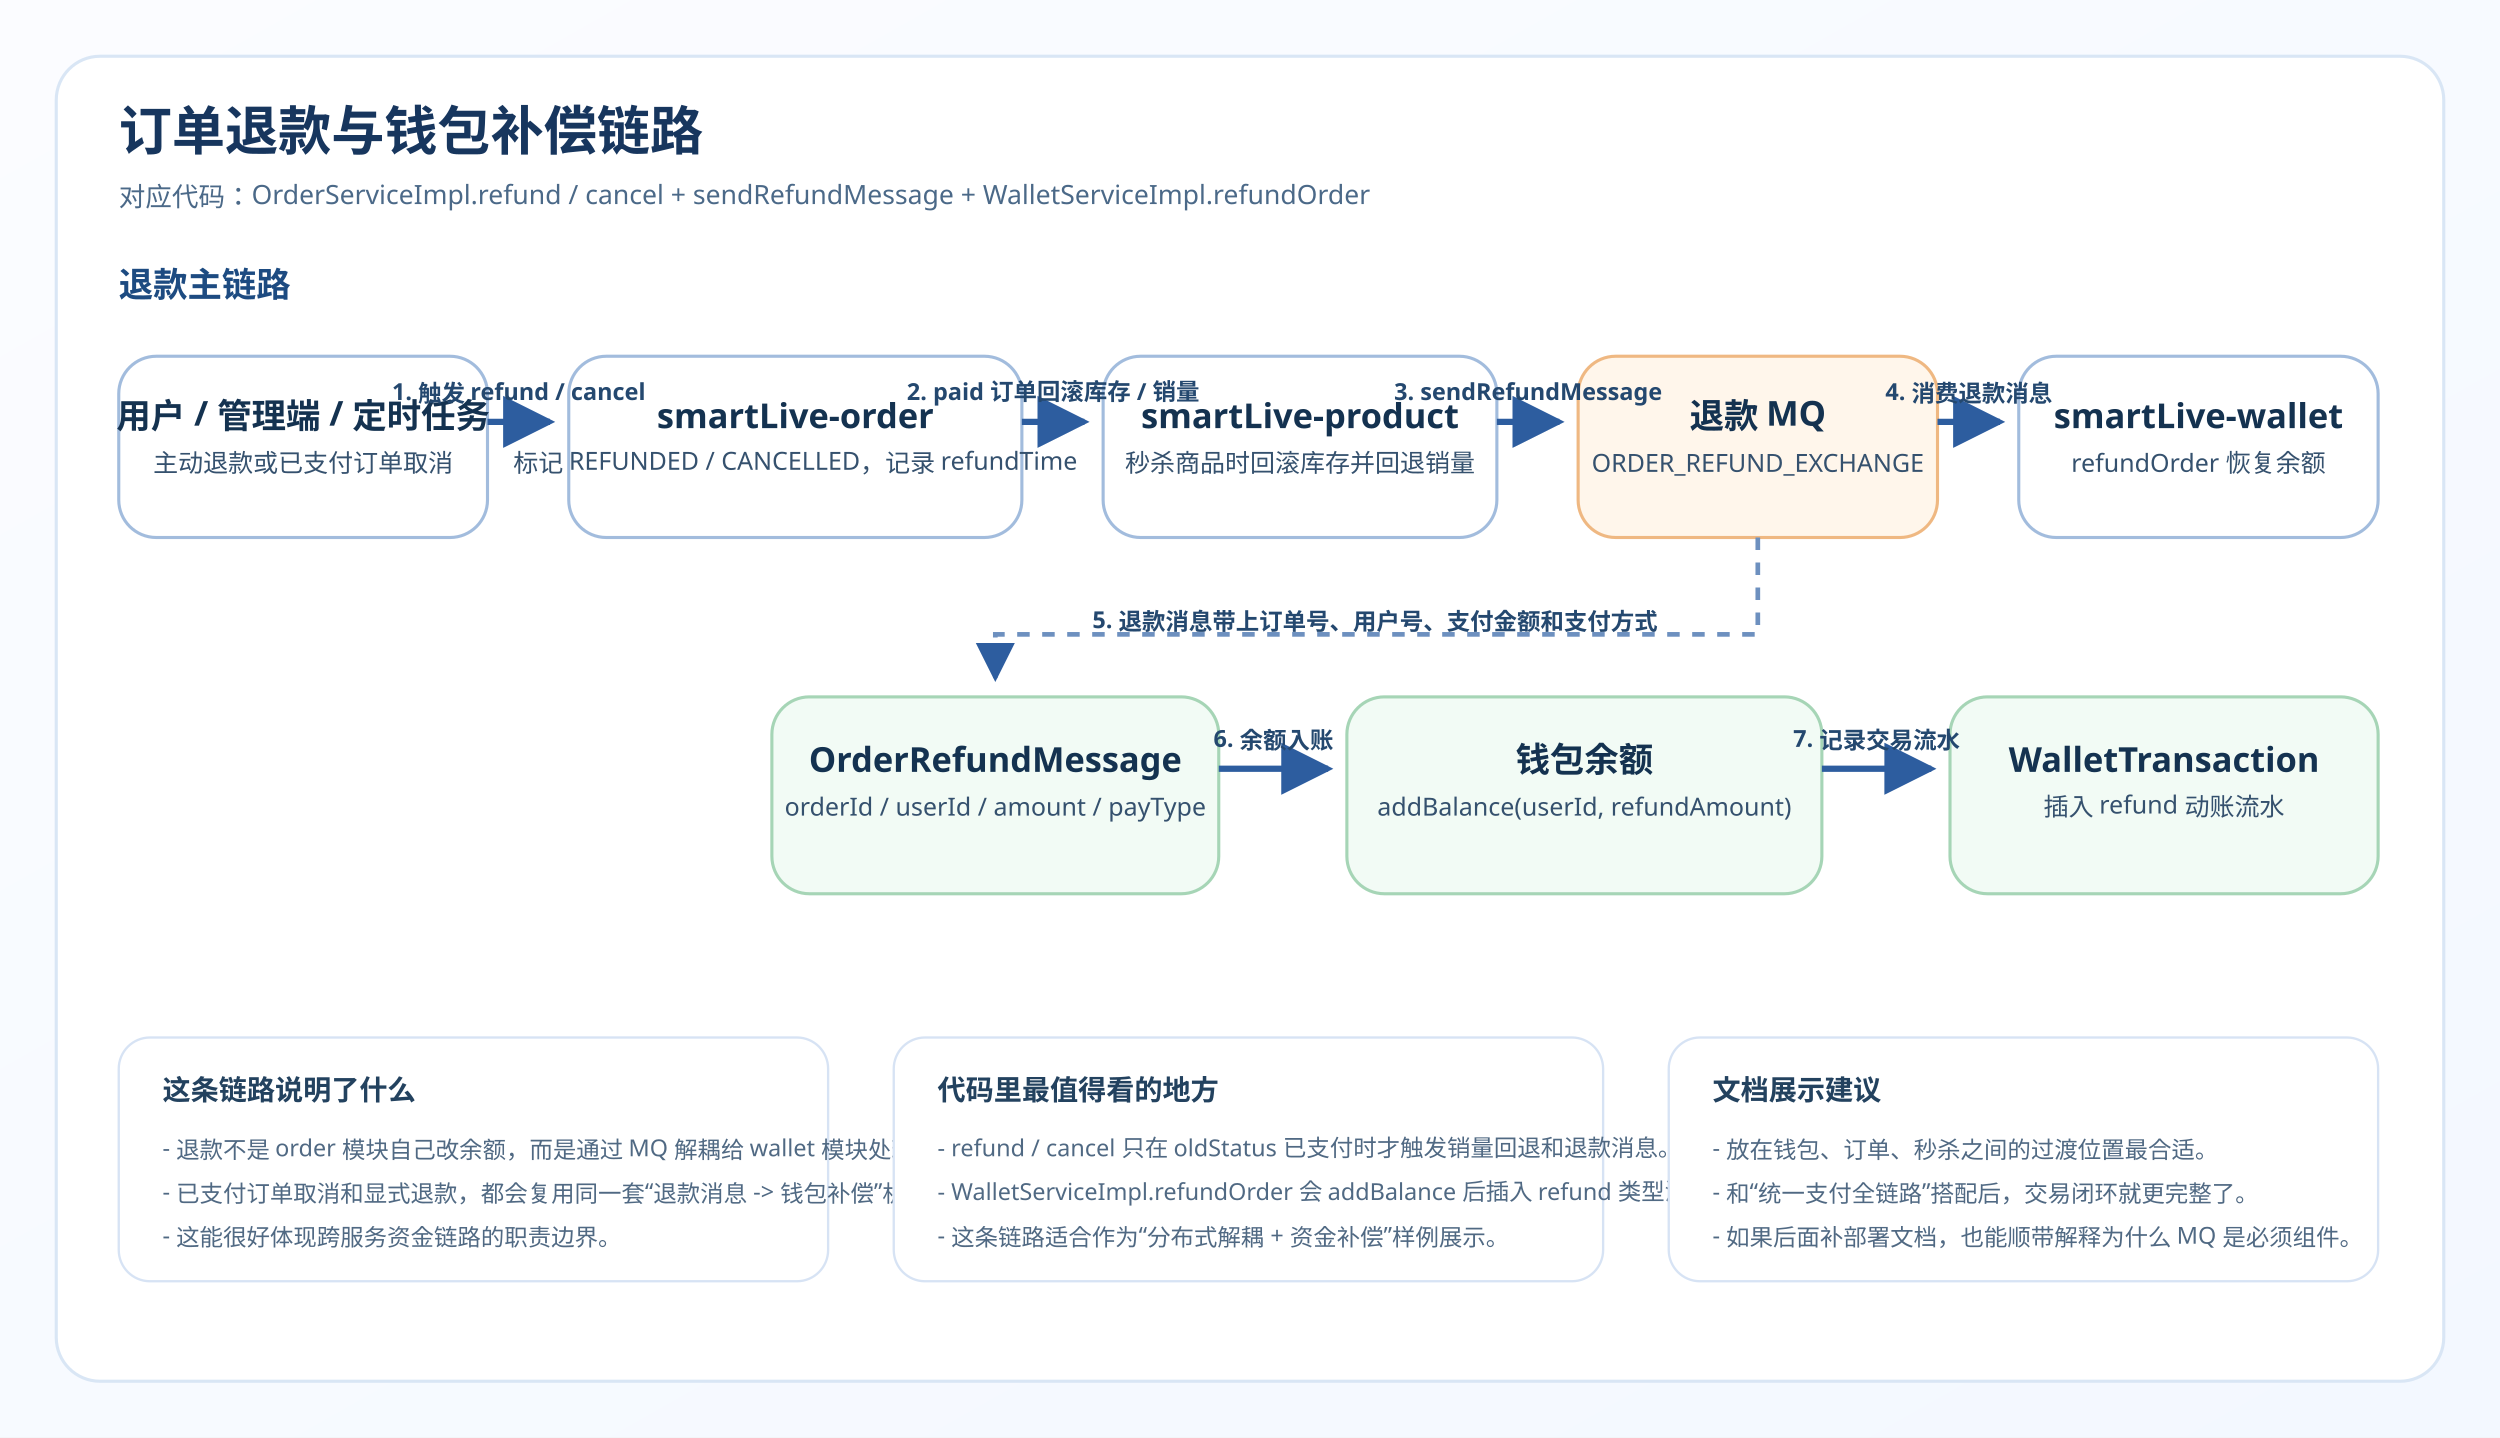
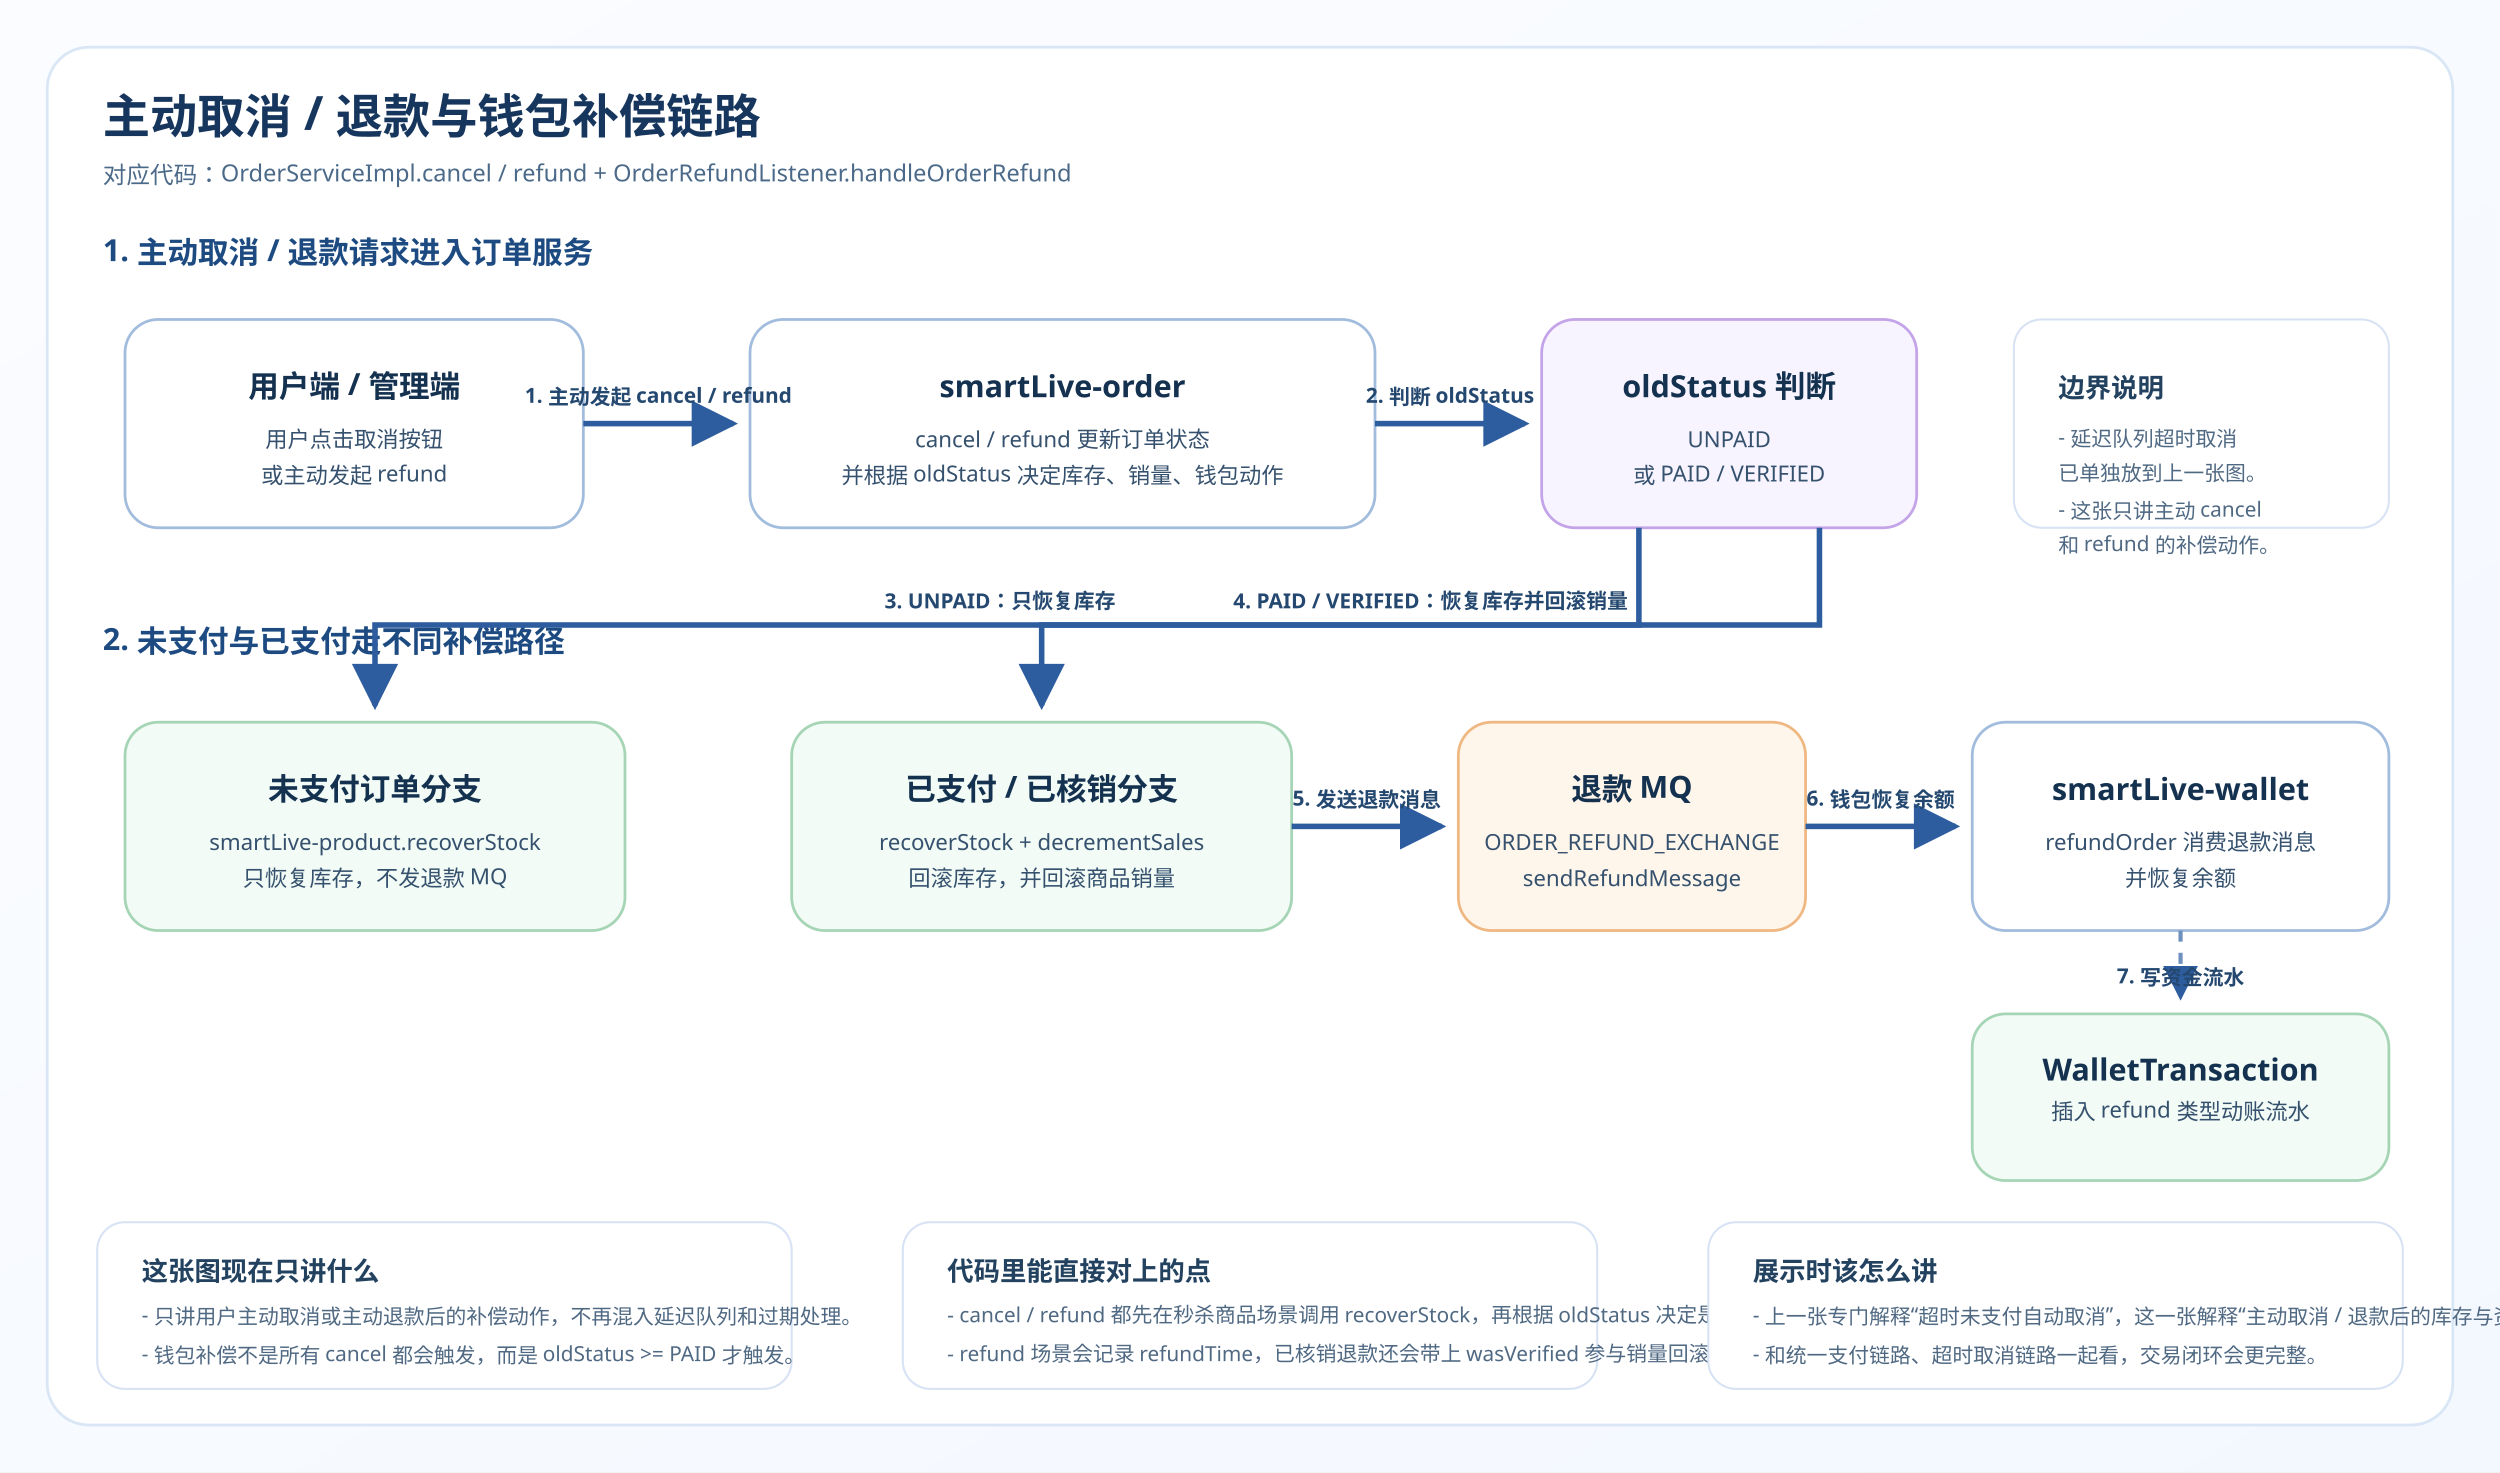
- <svg xmlns="http://www.w3.org/2000/svg" width="1600" height="920" viewBox="0 0 1600 920" role="img" aria-labelledby="title desc">
+ <svg xmlns="http://www.w3.org/2000/svg" width="1800" height="1060" viewBox="0 0 1800 1060" role="img" aria-labelledby="title desc">
  <defs>
    <linearGradient id="bg" x1="0" y1="0" x2="1" y2="1">
      <stop offset="0%" stop-color="#fbfcff" />
      <stop offset="100%" stop-color="#f3f8ff" />
    </linearGradient>
    <marker id="arrow" viewBox="0 0 12 12" refX="10" refY="6" markerWidth="10" markerHeight="10" orient="auto-start-reverse">
      <path d="M1,1 L11,6 L1,11 Z" fill="#2d5d9f" />
    </marker>
    <style>
      .title { font: 700 34px 'Microsoft YaHei', 'PingFang SC', sans-serif; fill: #17365e; }
      .subtitle { font: 500 17px 'Microsoft YaHei', 'PingFang SC', sans-serif; fill: #4b6988; }
      .section { font: 700 22px 'Microsoft YaHei', 'PingFang SC', sans-serif; fill: #1d4b81; }
      .node-title { font: 700 22px 'Microsoft YaHei', 'PingFang SC', sans-serif; fill: #143250; }
      .node-text { font: 500 16px 'Microsoft YaHei', 'PingFang SC', sans-serif; fill: #35516e; }
-       .label { font: 600 15px 'Microsoft YaHei', 'PingFang SC', sans-serif; fill: #24486f; }
-       .note-title { font: 700 18px 'Microsoft YaHei', 'PingFang SC', sans-serif; fill: #23425f; }
+       .step { font: 600 15px 'Microsoft YaHei', 'PingFang SC', sans-serif; fill: #24486f; }
+       .note-title { font: 700 19px 'Microsoft YaHei', 'PingFang SC', sans-serif; fill: #23425f; }
      .note-text { font: 500 15px 'Microsoft YaHei', 'PingFang SC', sans-serif; fill: #506983; }
      .node { fill: #ffffff; stroke: #a2bcdd; stroke-width: 2; rx: 24; }
      .mq { fill: #fff6eb; stroke: #efb882; stroke-width: 2; rx: 24; }
      .store { fill: #f2fbf5; stroke: #a6d5b6; stroke-width: 2; rx: 24; }
+       .decision { fill: #f8f4ff; stroke: #c4a4e8; stroke-width: 2; rx: 24; }
      .note { fill: #ffffff; stroke: #d7e3f4; stroke-width: 1.5; rx: 20; }
      .line { stroke: #2d5d9f; stroke-width: 4; fill: none; marker-end: url(#arrow); }
      .dash { stroke: #6d90bf; stroke-width: 3; stroke-dasharray: 8 8; fill: none; marker-end: url(#arrow); }
    </style>
  </defs>
-   <rect width="1600" height="920" fill="url(#bg)" />
-   <rect x="36" y="36" width="1528" height="848" rx="28" fill="#ffffff" stroke="#d9e6f5" stroke-width="2" />
-   <text class="title" x="76" y="96">订单退款与钱包补偿链路</text>
-   <text class="subtitle" x="76" y="132">对应代码：OrderServiceImpl.refund / cancel + sendRefundMessage + WalletServiceImpl.refundOrder</text>
-   <text class="section" x="76" y="190">退款主链路</text>
-   <rect class="node" x="76" y="228" width="236" height="116" />
-   <text class="node-title" x="194" y="274" text-anchor="middle">用户 / 管理端 / 定时任务</text>
-   <text class="node-text" x="194" y="302" text-anchor="middle">主动退款或已支付订单取消</text>
-   <rect class="node" x="364" y="228" width="290" height="116" />
-   <text class="node-title" x="509" y="274" text-anchor="middle">smartLive-order</text>
-   <text class="node-text" x="509" y="302" text-anchor="middle">标记 REFUNDED / CANCELLED，记录 refundTime</text>
-   <rect class="node" x="706" y="228" width="252" height="116" />
-   <text class="node-title" x="832" y="274" text-anchor="middle">smartLive-product</text>
-   <text class="node-text" x="832" y="302" text-anchor="middle">秒杀商品时回滚库存并回退销量</text>
-   <rect class="mq" x="1010" y="228" width="230" height="116" />
-   <text class="node-title" x="1125" y="274" text-anchor="middle">退款 MQ</text>
-   <text class="node-text" x="1125" y="302" text-anchor="middle">ORDER_REFUND_EXCHANGE</text>
-   <rect class="node" x="1292" y="228" width="230" height="116" />
-   <text class="node-title" x="1407" y="274" text-anchor="middle">smartLive-wallet</text>
-   <text class="node-text" x="1407" y="302" text-anchor="middle">refundOrder 恢复余额</text>
-   <path class="line" d="M312 270 H352" />
-   <text class="label" x="332" y="256" text-anchor="middle">1. 触发 refund / cancel</text>
-   <path class="line" d="M654 270 H694" />
-   <text class="label" x="674" y="256" text-anchor="middle">2. paid 订单回滚库存 / 销量</text>
-   <path class="line" d="M958 270 H998" />
-   <text class="label" x="978" y="256" text-anchor="middle">3. sendRefundMessage</text>
-   <path class="line" d="M1240 270 H1280" />
-   <text class="label" x="1260" y="256" text-anchor="middle">4. 消费退款消息</text>
-   <rect class="store" x="494" y="446" width="286" height="126" />
-   <text class="node-title" x="637" y="494" text-anchor="middle">OrderRefundMessage</text>
-   <text class="node-text" x="637" y="522" text-anchor="middle">orderId / userId / amount / payType</text>
-   <rect class="store" x="862" y="446" width="304" height="126" />
-   <text class="node-title" x="1014" y="494" text-anchor="middle">钱包余额</text>
-   <text class="node-text" x="1014" y="522" text-anchor="middle">addBalance(userId, refundAmount)</text>
-   <rect class="store" x="1248" y="446" width="274" height="126" />
-   <text class="node-title" x="1385" y="494" text-anchor="middle">WalletTransaction</text>
-   <text class="node-text" x="1385" y="522" text-anchor="middle">插入 refund 动账流水</text>
-   <path class="dash" d="M1125 344 V406 H637 V434" />
-   <text class="label" x="880" y="402" text-anchor="middle">5. 退款消息带上订单号、用户号、支付金额和支付方式</text>
-   <path class="line" d="M780 492 H850" />
-   <text class="label" x="815" y="478" text-anchor="middle">6. 余额入账</text>
-   <path class="line" d="M1166 492 H1236" />
-   <text class="label" x="1201" y="478" text-anchor="middle">7. 记录交易流水</text>
-   <rect class="note" x="76" y="664" width="454" height="156" />
-   <text class="note-title" x="104" y="704">这条链路说明了什么</text>
-   <text class="note-text" x="104" y="740">- 退款不是 order 模块自己改余额，而是通过 MQ 解耦给 wallet 模块处理。</text>
-   <text class="note-text" x="104" y="768">- 已支付订单取消和显式退款，都会复用同一套“退款消息 -&gt; 钱包补偿”机制。</text>
-   <text class="note-text" x="104" y="796">- 这能很好体现跨服务资金链路的职责边界。</text>
-   <rect class="note" x="572" y="664" width="454" height="156" />
-   <text class="note-title" x="600" y="704">代码里最值得看的地方</text>
-   <text class="note-text" x="600" y="740">- refund / cancel 只在 oldStatus 已支付时才触发销量回退和退款消息。</text>
-   <text class="note-text" x="600" y="768">- WalletServiceImpl.refundOrder 会 addBalance 后插入 refund 类型流水。</text>
-   <text class="note-text" x="600" y="796">- 这条链路适合作为“分布式解耦 + 资金补偿”样例展示。</text>
-   <rect class="note" x="1068" y="664" width="454" height="156" />
-   <text class="note-title" x="1096" y="704">文档展示建议</text>
-   <text class="note-text" x="1096" y="740">- 放在钱包、订单、秒杀之间的过渡位置最合适。</text>
-   <text class="note-text" x="1096" y="768">- 和“统一支付全链路”搭配后，交易闭环就更完整了。</text>
-   <text class="note-text" x="1096" y="796">- 如果后面补部署文档，也能顺带解释为什么 MQ 是必须组件。</text>
+   <rect width="1800" height="1060" fill="url(#bg)" />
+   <rect x="34" y="34" width="1732" height="992" rx="30" fill="#ffffff" stroke="#d9e6f5" stroke-width="2" />
+   <text class="title" x="74" y="96">主动取消 / 退款与钱包补偿链路</text>
+   <text class="subtitle" x="74" y="132">对应代码：OrderServiceImpl.cancel / refund + OrderRefundListener.handleOrderRefund</text>
+   <text class="section" x="74" y="188">1. 主动取消 / 退款请求进入订单服务</text>
+   <rect class="node" x="90" y="230" width="330" height="150" />
+   <text class="node-title" x="255" y="286" text-anchor="middle">用户端 / 管理端</text>
+   <text class="node-text" x="255" y="322" text-anchor="middle">用户点击取消按钮</text>
+   <text class="node-text" x="255" y="348" text-anchor="middle">或主动发起 refund</text>
+   <rect class="node" x="540" y="230" width="450" height="150" />
+   <text class="node-title" x="765" y="286" text-anchor="middle">smartLive-order</text>
+   <text class="node-text" x="765" y="322" text-anchor="middle">cancel / refund 更新订单状态</text>
+   <text class="node-text" x="765" y="348" text-anchor="middle">并根据 oldStatus 决定库存、销量、钱包动作</text>
+   <rect class="decision" x="1110" y="230" width="270" height="150" />
+   <text class="node-title" x="1245" y="286" text-anchor="middle">oldStatus 判断</text>
+   <text class="node-text" x="1245" y="322" text-anchor="middle">UNPAID</text>
+   <text class="node-text" x="1245" y="348" text-anchor="middle">或 PAID / VERIFIED</text>
+   <rect class="note" x="1450" y="230" width="270" height="150" />
+   <text class="note-title" x="1482" y="286">边界说明</text>
+   <text class="note-text" x="1482" y="320">- 延迟队列超时取消</text>
+   <text class="note-text" x="1482" y="346">  已单独放到上一张图。</text>
+   <text class="note-text" x="1482" y="372">- 这张只讲主动 cancel</text>
+   <text class="note-text" x="1482" y="398">  和 refund 的补偿动作。</text>
+   <path class="line" d="M420 305 H528" />
+   <text class="step" x="474" y="290" text-anchor="middle">1. 主动发起 cancel / refund</text>
+   <path class="line" d="M990 305 H1098" />
+   <text class="step" x="1044" y="290" text-anchor="middle">2. 判断 oldStatus</text>
+   <text class="section" x="74" y="468">2. 未支付与已支付走不同补偿路径</text>
+   <rect class="store" x="90" y="520" width="360" height="150" />
+   <text class="node-title" x="270" y="576" text-anchor="middle">未支付订单分支</text>
+   <text class="node-text" x="270" y="612" text-anchor="middle">smartLive-product.recoverStock</text>
+   <text class="node-text" x="270" y="638" text-anchor="middle">只恢复库存，不发退款 MQ</text>
+   <rect class="store" x="570" y="520" width="360" height="150" />
+   <text class="node-title" x="750" y="576" text-anchor="middle">已支付 / 已核销分支</text>
+   <text class="node-text" x="750" y="612" text-anchor="middle">recoverStock + decrementSales</text>
+   <text class="node-text" x="750" y="638" text-anchor="middle">回滚库存，并回滚商品销量</text>
+   <rect class="mq" x="1050" y="520" width="250" height="150" />
+   <text class="node-title" x="1175" y="576" text-anchor="middle">退款 MQ</text>
+   <text class="node-text" x="1175" y="612" text-anchor="middle">ORDER_REFUND_EXCHANGE</text>
+   <text class="node-text" x="1175" y="638" text-anchor="middle">sendRefundMessage</text>
+   <rect class="node" x="1420" y="520" width="300" height="150" />
+   <text class="node-title" x="1570" y="576" text-anchor="middle">smartLive-wallet</text>
+   <text class="node-text" x="1570" y="612" text-anchor="middle">refundOrder 消费退款消息</text>
+   <text class="node-text" x="1570" y="638" text-anchor="middle">并恢复余额</text>
+   <rect class="store" x="1420" y="730" width="300" height="120" />
+   <text class="node-title" x="1570" y="778" text-anchor="middle">WalletTransaction</text>
+   <text class="node-text" x="1570" y="806" text-anchor="middle">插入 refund 类型动账流水</text>
+   <path class="line" d="M1180 380 V450 H270 V508" />
+   <text class="step" x="720" y="438" text-anchor="middle">3. UNPAID：只恢复库存</text>
+   <path class="line" d="M1310 380 V450 H750 V508" />
+   <text class="step" x="1030" y="438" text-anchor="middle">4. PAID / VERIFIED：恢复库存并回滚销量</text>
+   <path class="line" d="M930 595 H1038" />
+   <text class="step" x="984" y="580" text-anchor="middle">5. 发送退款消息</text>
+   <path class="line" d="M1300 595 H1408" />
+   <text class="step" x="1354" y="580" text-anchor="middle">6. 钱包恢复余额</text>
+   <path class="dash" d="M1570 670 V718" />
+   <text class="step" x="1570" y="708" text-anchor="middle">7. 写资金流水</text>
+   <rect class="note" x="70" y="880" width="500" height="120" />
+   <text class="note-title" x="102" y="922">这张图现在只讲什么</text>
+   <text class="note-text" x="102" y="952">- 只讲用户主动取消或主动退款后的补偿动作，不再混入延迟队列和过期处理。</text>
+   <text class="note-text" x="102" y="980">- 钱包补偿不是所有 cancel 都会触发，而是 oldStatus &gt;= PAID 才触发。</text>
+   <rect class="note" x="650" y="880" width="500" height="120" />
+   <text class="note-title" x="682" y="922">代码里能直接对上的点</text>
+   <text class="note-text" x="682" y="952">- cancel / refund 都先在秒杀商品场景调用 recoverStock，再根据 oldStatus 决定是否补偿资金。</text>
+   <text class="note-text" x="682" y="980">- refund 场景会记录 refundTime，已核销退款还会带上 wasVerified 参与销量回滚。</text>
+   <rect class="note" x="1230" y="880" width="500" height="120" />
+   <text class="note-title" x="1262" y="922">展示时该怎么讲</text>
+   <text class="note-text" x="1262" y="952">- 上一张专门解释“超时未支付自动取消”，这一张解释“主动取消 / 退款后的库存与资金补偿”。</text>
+   <text class="note-text" x="1262" y="980">- 和统一支付链路、超时取消链路一起看，交易闭环会更完整。</text>
</svg>
